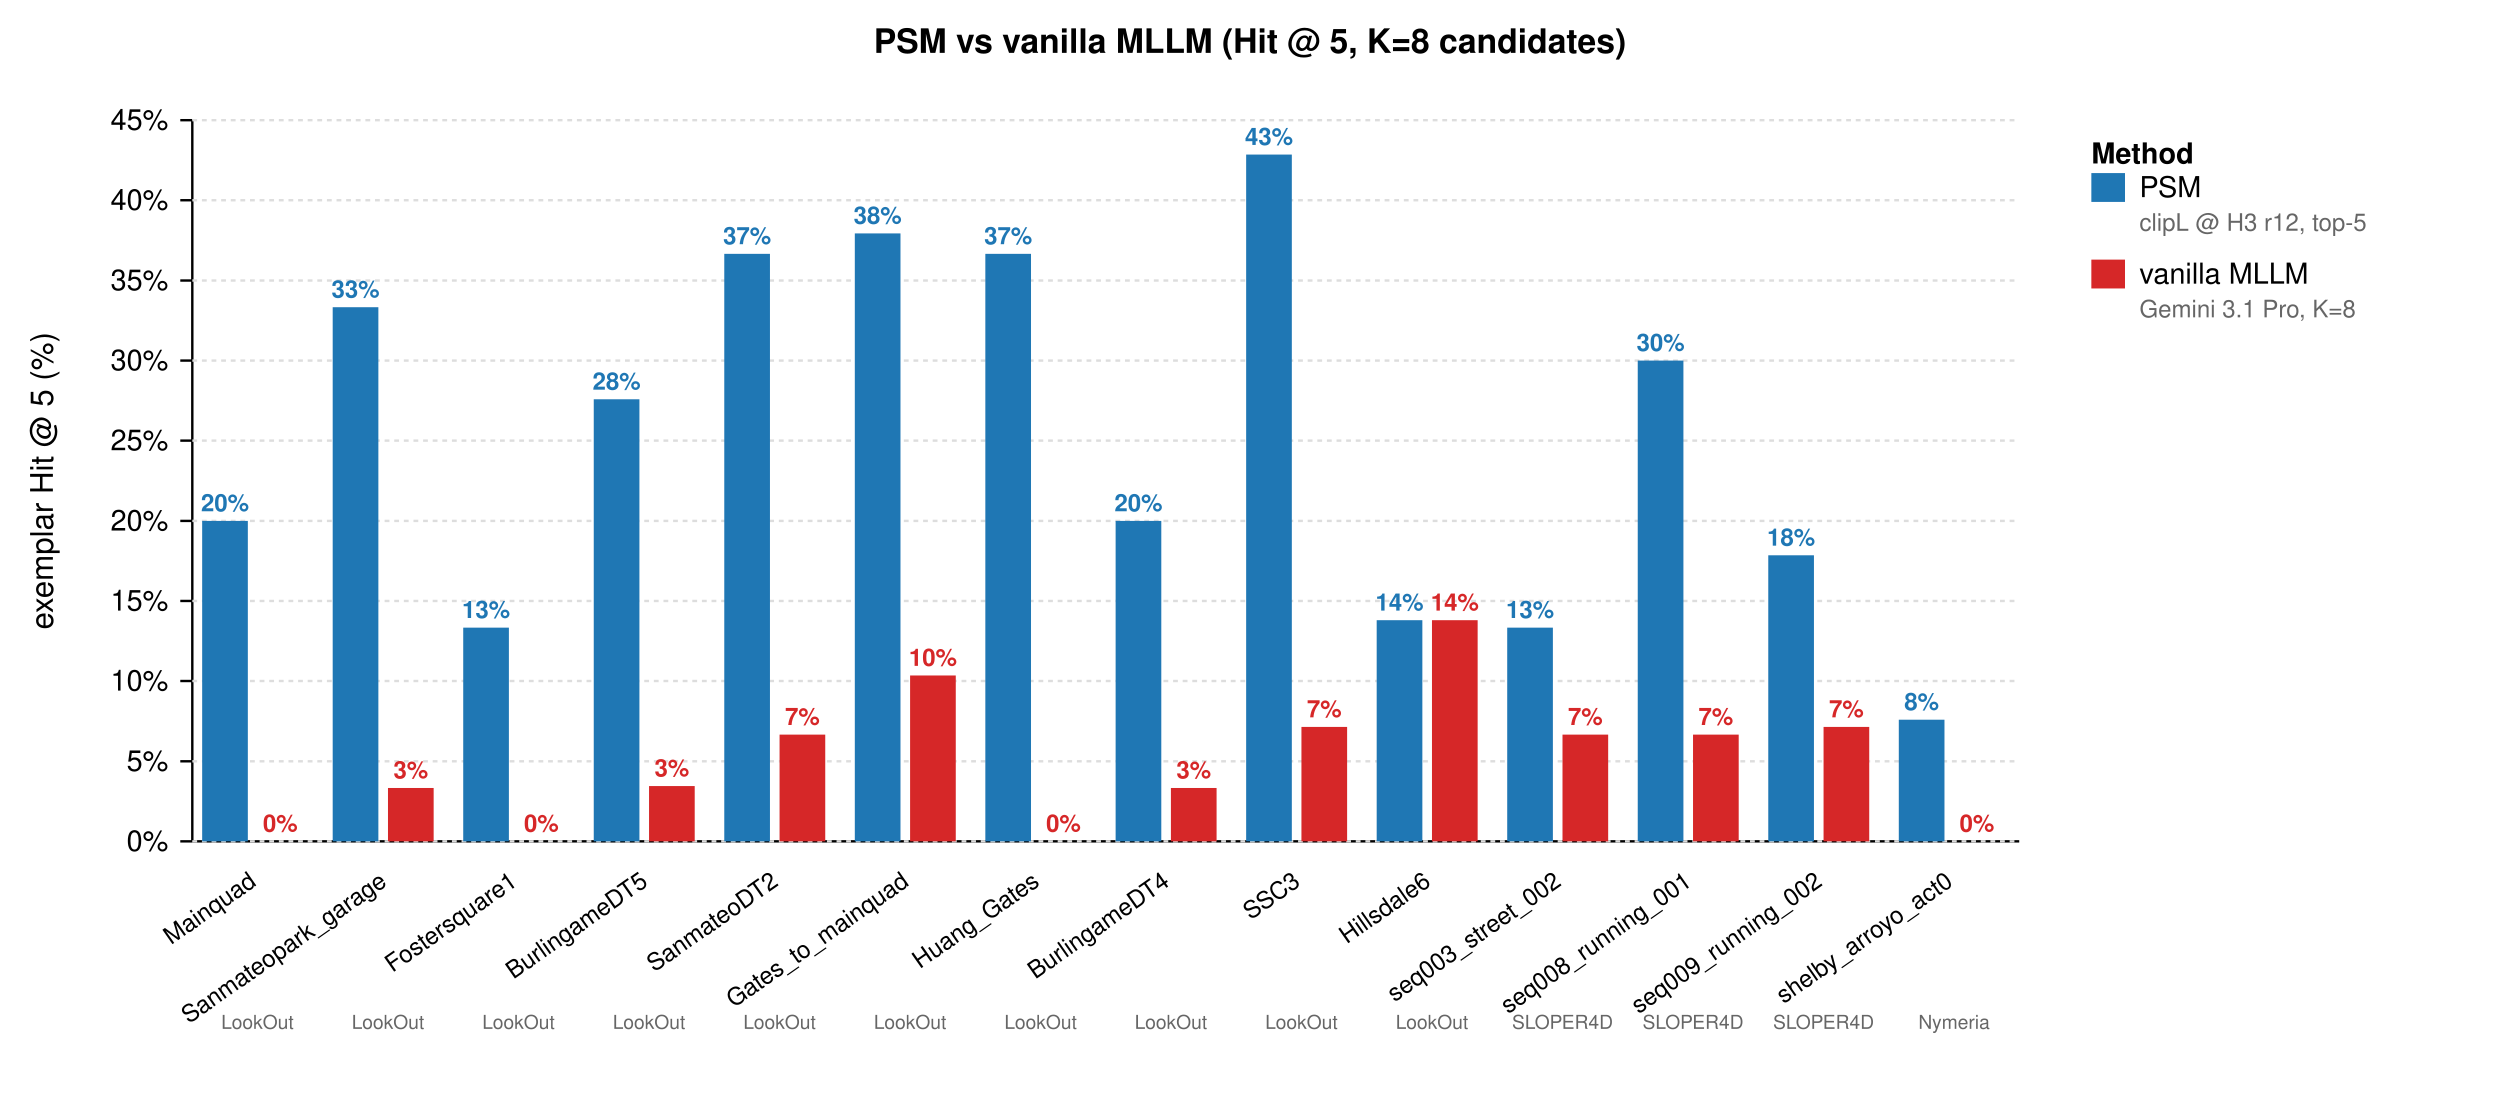
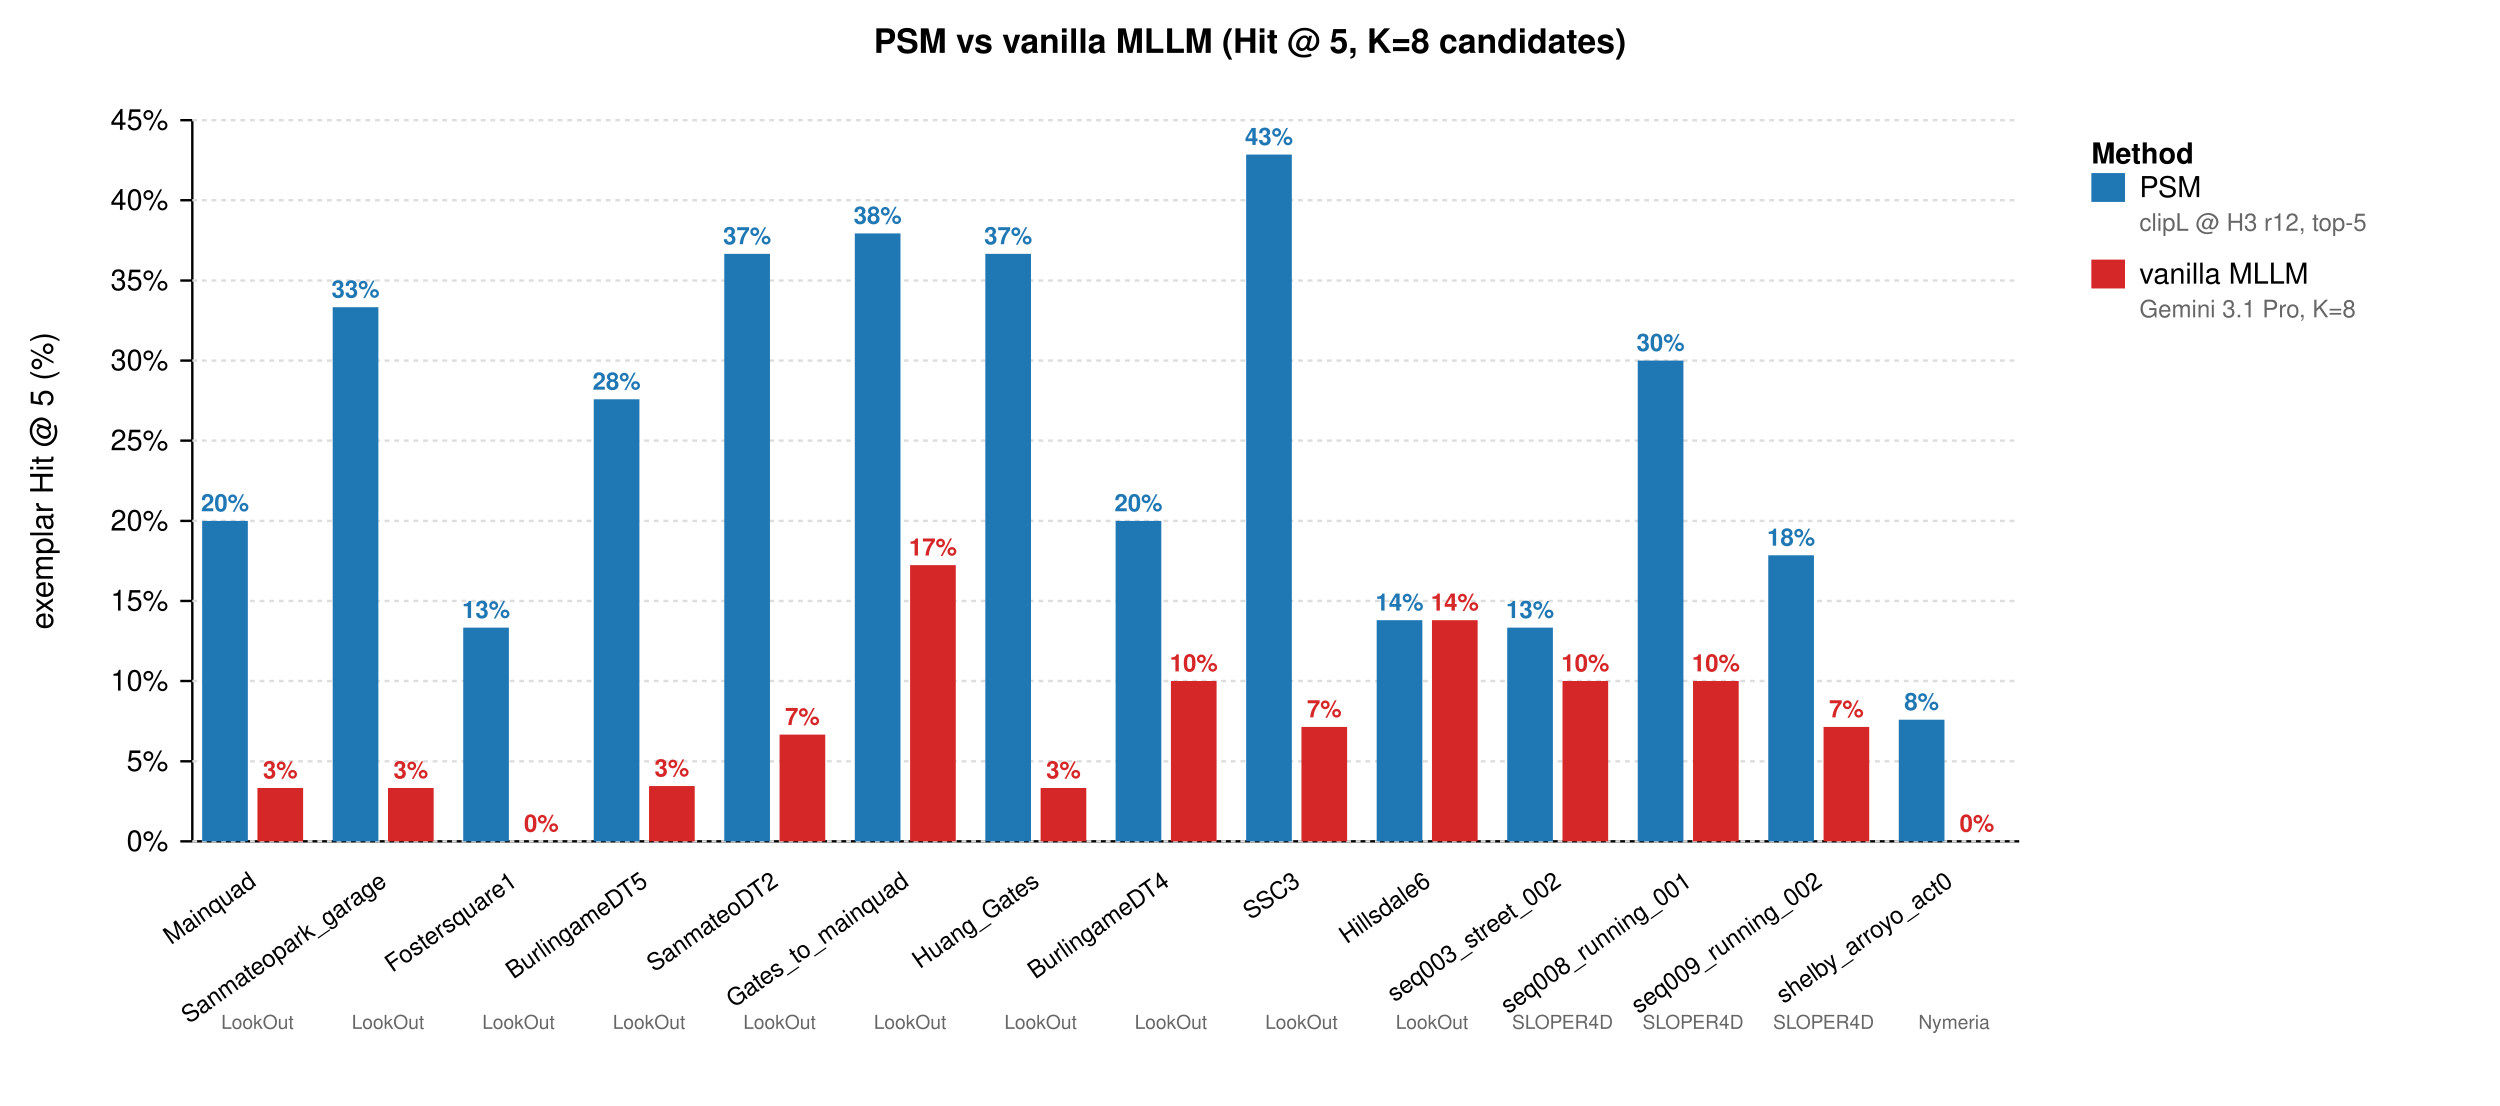
<svg xmlns="http://www.w3.org/2000/svg" viewBox="0 0 1040 460" font-family="Helvetica, Arial, sans-serif" font-size="12">
  <text x="520" y="22" text-anchor="middle" font-size="14" font-weight="bold">PSM vs vanilla MLLM (Hit @ 5, K=8 candidates)</text>
  <line x1="80" y1="350" x2="840" y2="350" stroke="black" stroke-width="1" />
  <line x1="80" y1="50" x2="80" y2="350" stroke="black" stroke-width="1" />
  <line x1="75" y1="350.0" x2="80" y2="350.0" stroke="black" stroke-width="1" />
  <text x="70" y="354.0" text-anchor="end">0%</text>
  <line x1="80" y1="350.0" x2="840" y2="350.0" stroke="#dddddd" stroke-width="1" stroke-dasharray="2,2" />
  <line x1="75" y1="316.7" x2="80" y2="316.7" stroke="black" stroke-width="1" />
  <text x="70" y="320.7" text-anchor="end">5%</text>
  <line x1="80" y1="316.7" x2="840" y2="316.7" stroke="#dddddd" stroke-width="1" stroke-dasharray="2,2" />
  <line x1="75" y1="283.3" x2="80" y2="283.3" stroke="black" stroke-width="1" />
  <text x="70" y="287.3" text-anchor="end">10%</text>
  <line x1="80" y1="283.3" x2="840" y2="283.3" stroke="#dddddd" stroke-width="1" stroke-dasharray="2,2" />
  <line x1="75" y1="250.0" x2="80" y2="250.0" stroke="black" stroke-width="1" />
  <text x="70" y="254.0" text-anchor="end">15%</text>
  <line x1="80" y1="250.0" x2="840" y2="250.0" stroke="#dddddd" stroke-width="1" stroke-dasharray="2,2" />
  <line x1="75" y1="216.7" x2="80" y2="216.7" stroke="black" stroke-width="1" />
  <text x="70" y="220.7" text-anchor="end">20%</text>
  <line x1="80" y1="216.7" x2="840" y2="216.7" stroke="#dddddd" stroke-width="1" stroke-dasharray="2,2" />
  <line x1="75" y1="183.3" x2="80" y2="183.3" stroke="black" stroke-width="1" />
  <text x="70" y="187.3" text-anchor="end">25%</text>
  <line x1="80" y1="183.3" x2="840" y2="183.3" stroke="#dddddd" stroke-width="1" stroke-dasharray="2,2" />
  <line x1="75" y1="150.0" x2="80" y2="150.0" stroke="black" stroke-width="1" />
  <text x="70" y="154.0" text-anchor="end">30%</text>
  <line x1="80" y1="150.0" x2="840" y2="150.0" stroke="#dddddd" stroke-width="1" stroke-dasharray="2,2" />
  <line x1="75" y1="116.7" x2="80" y2="116.7" stroke="black" stroke-width="1" />
  <text x="70" y="120.7" text-anchor="end">35%</text>
  <line x1="80" y1="116.7" x2="840" y2="116.7" stroke="#dddddd" stroke-width="1" stroke-dasharray="2,2" />
  <line x1="75" y1="83.3" x2="80" y2="83.3" stroke="black" stroke-width="1" />
  <text x="70" y="87.3" text-anchor="end">40%</text>
  <line x1="80" y1="83.3" x2="840" y2="83.3" stroke="#dddddd" stroke-width="1" stroke-dasharray="2,2" />
  <line x1="75" y1="50.0" x2="80" y2="50.0" stroke="black" stroke-width="1" />
  <text x="70" y="54.0" text-anchor="end">45%</text>
  <line x1="80" y1="50.0" x2="840" y2="50.0" stroke="#dddddd" stroke-width="1" stroke-dasharray="2,2" />
  <rect x="84.1" y="216.7" width="19.0" height="133.3" fill="#1f77b4" />
-   <rect x="107.1" y="350.0" width="19.0" height="0.0" fill="#d62728" />
+   <rect x="107.1" y="327.8" width="19.0" height="22.2" fill="#d62728" />
  <text x="93.6" y="212.7" text-anchor="middle" font-size="10" fill="#1f77b4" font-weight="bold">20%</text>
-   <text x="116.6" y="346.0" text-anchor="middle" font-size="10" fill="#d62728" font-weight="bold">0%</text>
+   <text x="116.6" y="323.8" text-anchor="middle" font-size="10" fill="#d62728" font-weight="bold">3%</text>
  <text x="107.1" y="368.0" text-anchor="end" font-size="10" transform="rotate(-35 107.1 368.0)">Mainquad</text>
  <text x="107.1" y="428.0" text-anchor="middle" font-size="8" fill="#666">LookOut</text>
  <rect x="138.4" y="127.8" width="19.0" height="222.2" fill="#1f77b4" />
  <rect x="161.4" y="327.8" width="19.0" height="22.2" fill="#d62728" />
  <text x="147.9" y="123.8" text-anchor="middle" font-size="10" fill="#1f77b4" font-weight="bold">33%</text>
  <text x="170.9" y="323.8" text-anchor="middle" font-size="10" fill="#d62728" font-weight="bold">3%</text>
  <text x="161.4" y="368.0" text-anchor="end" font-size="10" transform="rotate(-35 161.4 368.0)">Sanmateopark_garage</text>
  <text x="161.4" y="428.0" text-anchor="middle" font-size="8" fill="#666">LookOut</text>
  <rect x="192.7" y="261.1" width="19.0" height="88.9" fill="#1f77b4" />
  <rect x="215.7" y="350.0" width="19.0" height="0.0" fill="#d62728" />
  <text x="202.2" y="257.1" text-anchor="middle" font-size="10" fill="#1f77b4" font-weight="bold">13%</text>
  <text x="225.2" y="346.0" text-anchor="middle" font-size="10" fill="#d62728" font-weight="bold">0%</text>
  <text x="215.7" y="368.0" text-anchor="end" font-size="10" transform="rotate(-35 215.7 368.0)">Fostersquare1</text>
  <text x="215.7" y="428.0" text-anchor="middle" font-size="8" fill="#666">LookOut</text>
  <rect x="247.0" y="166.1" width="19.0" height="183.9" fill="#1f77b4" />
  <rect x="270.0" y="327.0" width="19.0" height="23.0" fill="#d62728" />
  <text x="256.5" y="162.1" text-anchor="middle" font-size="10" fill="#1f77b4" font-weight="bold">28%</text>
  <text x="279.5" y="323.0" text-anchor="middle" font-size="10" fill="#d62728" font-weight="bold">3%</text>
  <text x="270.0" y="368.0" text-anchor="end" font-size="10" transform="rotate(-35 270.0 368.0)">BurlingameDT5</text>
  <text x="270.0" y="428.0" text-anchor="middle" font-size="8" fill="#666">LookOut</text>
  <rect x="301.3" y="105.6" width="19.0" height="244.4" fill="#1f77b4" />
  <rect x="324.3" y="305.6" width="19.0" height="44.4" fill="#d62728" />
  <text x="310.8" y="101.6" text-anchor="middle" font-size="10" fill="#1f77b4" font-weight="bold">37%</text>
  <text x="333.8" y="301.6" text-anchor="middle" font-size="10" fill="#d62728" font-weight="bold">7%</text>
  <text x="324.3" y="368.0" text-anchor="end" font-size="10" transform="rotate(-35 324.3 368.0)">SanmateoDT2</text>
  <text x="324.3" y="428.0" text-anchor="middle" font-size="8" fill="#666">LookOut</text>
  <rect x="355.6" y="97.1" width="19.0" height="252.9" fill="#1f77b4" />
-   <rect x="378.6" y="281.0" width="19.0" height="69.0" fill="#d62728" />
+   <rect x="378.6" y="235.1" width="19.0" height="114.9" fill="#d62728" />
  <text x="365.1" y="93.1" text-anchor="middle" font-size="10" fill="#1f77b4" font-weight="bold">38%</text>
-   <text x="388.1" y="277.0" text-anchor="middle" font-size="10" fill="#d62728" font-weight="bold">10%</text>
+   <text x="388.1" y="231.1" text-anchor="middle" font-size="10" fill="#d62728" font-weight="bold">17%</text>
  <text x="378.6" y="368.0" text-anchor="end" font-size="10" transform="rotate(-35 378.6 368.0)">Gates_to_mainquad</text>
  <text x="378.6" y="428.0" text-anchor="middle" font-size="8" fill="#666">LookOut</text>
  <rect x="409.9" y="105.6" width="19.0" height="244.4" fill="#1f77b4" />
-   <rect x="432.9" y="350.0" width="19.0" height="0.0" fill="#d62728" />
+   <rect x="432.9" y="327.8" width="19.0" height="22.2" fill="#d62728" />
  <text x="419.4" y="101.6" text-anchor="middle" font-size="10" fill="#1f77b4" font-weight="bold">37%</text>
-   <text x="442.4" y="346.0" text-anchor="middle" font-size="10" fill="#d62728" font-weight="bold">0%</text>
+   <text x="442.4" y="323.8" text-anchor="middle" font-size="10" fill="#d62728" font-weight="bold">3%</text>
  <text x="432.9" y="368.0" text-anchor="end" font-size="10" transform="rotate(-35 432.9 368.0)">Huang_Gates</text>
  <text x="432.9" y="428.0" text-anchor="middle" font-size="8" fill="#666">LookOut</text>
  <rect x="464.1" y="216.7" width="19.0" height="133.3" fill="#1f77b4" />
-   <rect x="487.1" y="327.8" width="19.0" height="22.2" fill="#d62728" />
+   <rect x="487.1" y="283.3" width="19.0" height="66.7" fill="#d62728" />
  <text x="473.6" y="212.7" text-anchor="middle" font-size="10" fill="#1f77b4" font-weight="bold">20%</text>
-   <text x="496.6" y="323.8" text-anchor="middle" font-size="10" fill="#d62728" font-weight="bold">3%</text>
+   <text x="496.6" y="279.3" text-anchor="middle" font-size="10" fill="#d62728" font-weight="bold">10%</text>
  <text x="487.1" y="368.0" text-anchor="end" font-size="10" transform="rotate(-35 487.1 368.0)">BurlingameDT4</text>
  <text x="487.1" y="428.0" text-anchor="middle" font-size="8" fill="#666">LookOut</text>
  <rect x="518.4" y="64.3" width="19.0" height="285.7" fill="#1f77b4" />
  <rect x="541.4" y="302.4" width="19.0" height="47.6" fill="#d62728" />
  <text x="527.9" y="60.3" text-anchor="middle" font-size="10" fill="#1f77b4" font-weight="bold">43%</text>
  <text x="550.9" y="298.4" text-anchor="middle" font-size="10" fill="#d62728" font-weight="bold">7%</text>
  <text x="541.4" y="368.0" text-anchor="end" font-size="10" transform="rotate(-35 541.4 368.0)">SSC3</text>
  <text x="541.4" y="428.0" text-anchor="middle" font-size="8" fill="#666">LookOut</text>
  <rect x="572.7" y="258.0" width="19.0" height="92.0" fill="#1f77b4" />
  <rect x="595.7" y="258.0" width="19.0" height="92.0" fill="#d62728" />
  <text x="582.2" y="254.0" text-anchor="middle" font-size="10" fill="#1f77b4" font-weight="bold">14%</text>
  <text x="605.2" y="254.0" text-anchor="middle" font-size="10" fill="#d62728" font-weight="bold">14%</text>
  <text x="595.7" y="368.0" text-anchor="end" font-size="10" transform="rotate(-35 595.7 368.0)">Hillsdale6</text>
  <text x="595.7" y="428.0" text-anchor="middle" font-size="8" fill="#666">LookOut</text>
  <rect x="627.0" y="261.1" width="19.0" height="88.9" fill="#1f77b4" />
-   <rect x="650.0" y="305.6" width="19.0" height="44.4" fill="#d62728" />
+   <rect x="650.0" y="283.3" width="19.0" height="66.7" fill="#d62728" />
  <text x="636.5" y="257.1" text-anchor="middle" font-size="10" fill="#1f77b4" font-weight="bold">13%</text>
-   <text x="659.5" y="301.6" text-anchor="middle" font-size="10" fill="#d62728" font-weight="bold">7%</text>
+   <text x="659.5" y="279.3" text-anchor="middle" font-size="10" fill="#d62728" font-weight="bold">10%</text>
  <text x="650.0" y="368.0" text-anchor="end" font-size="10" transform="rotate(-35 650.0 368.0)">seq003_street_002</text>
  <text x="650.0" y="428.0" text-anchor="middle" font-size="8" fill="#666">SLOPER4D</text>
  <rect x="681.3" y="150.0" width="19.0" height="200.0" fill="#1f77b4" />
-   <rect x="704.3" y="305.6" width="19.0" height="44.4" fill="#d62728" />
+   <rect x="704.3" y="283.3" width="19.0" height="66.7" fill="#d62728" />
  <text x="690.8" y="146.0" text-anchor="middle" font-size="10" fill="#1f77b4" font-weight="bold">30%</text>
-   <text x="713.8" y="301.6" text-anchor="middle" font-size="10" fill="#d62728" font-weight="bold">7%</text>
+   <text x="713.8" y="279.3" text-anchor="middle" font-size="10" fill="#d62728" font-weight="bold">10%</text>
  <text x="704.3" y="368.0" text-anchor="end" font-size="10" transform="rotate(-35 704.3 368.0)">seq008_running_001</text>
  <text x="704.3" y="428.0" text-anchor="middle" font-size="8" fill="#666">SLOPER4D</text>
  <rect x="735.6" y="231.0" width="19.0" height="119.0" fill="#1f77b4" />
  <rect x="758.6" y="302.4" width="19.0" height="47.6" fill="#d62728" />
  <text x="745.1" y="227.0" text-anchor="middle" font-size="10" fill="#1f77b4" font-weight="bold">18%</text>
  <text x="768.1" y="298.4" text-anchor="middle" font-size="10" fill="#d62728" font-weight="bold">7%</text>
  <text x="758.6" y="368.0" text-anchor="end" font-size="10" transform="rotate(-35 758.6 368.0)">seq009_running_002</text>
  <text x="758.6" y="428.0" text-anchor="middle" font-size="8" fill="#666">SLOPER4D</text>
  <rect x="789.9" y="299.4" width="19.0" height="50.6" fill="#1f77b4" />
  <rect x="812.9" y="350.0" width="19.0" height="0.0" fill="#d62728" />
  <text x="799.4" y="295.4" text-anchor="middle" font-size="10" fill="#1f77b4" font-weight="bold">8%</text>
  <text x="822.4" y="346.0" text-anchor="middle" font-size="10" fill="#d62728" font-weight="bold">0%</text>
  <text x="812.9" y="368.0" text-anchor="end" font-size="10" transform="rotate(-35 812.9 368.0)">shelby_arroyo_act0</text>
  <text x="812.9" y="428.0" text-anchor="middle" font-size="8" fill="#666">Nymeria</text>
  <text x="870" y="68" font-weight="bold">Method</text>
  <rect x="870" y="72" width="14" height="12" fill="#1f77b4" />
  <text x="890" y="82">PSM</text>
  <text x="890" y="96" font-size="10" fill="#666">clipL @ H3 r12, top-5</text>
  <rect x="870" y="108" width="14" height="12" fill="#d62728" />
  <text x="890" y="118">vanilla MLLM</text>
  <text x="890" y="132" font-size="10" fill="#666">Gemini 3.1 Pro, K=8</text>
  <text x="22" y="200" text-anchor="middle" font-size="13" transform="rotate(-90 22 200)">exemplar Hit @ 5 (%)</text>
</svg>
